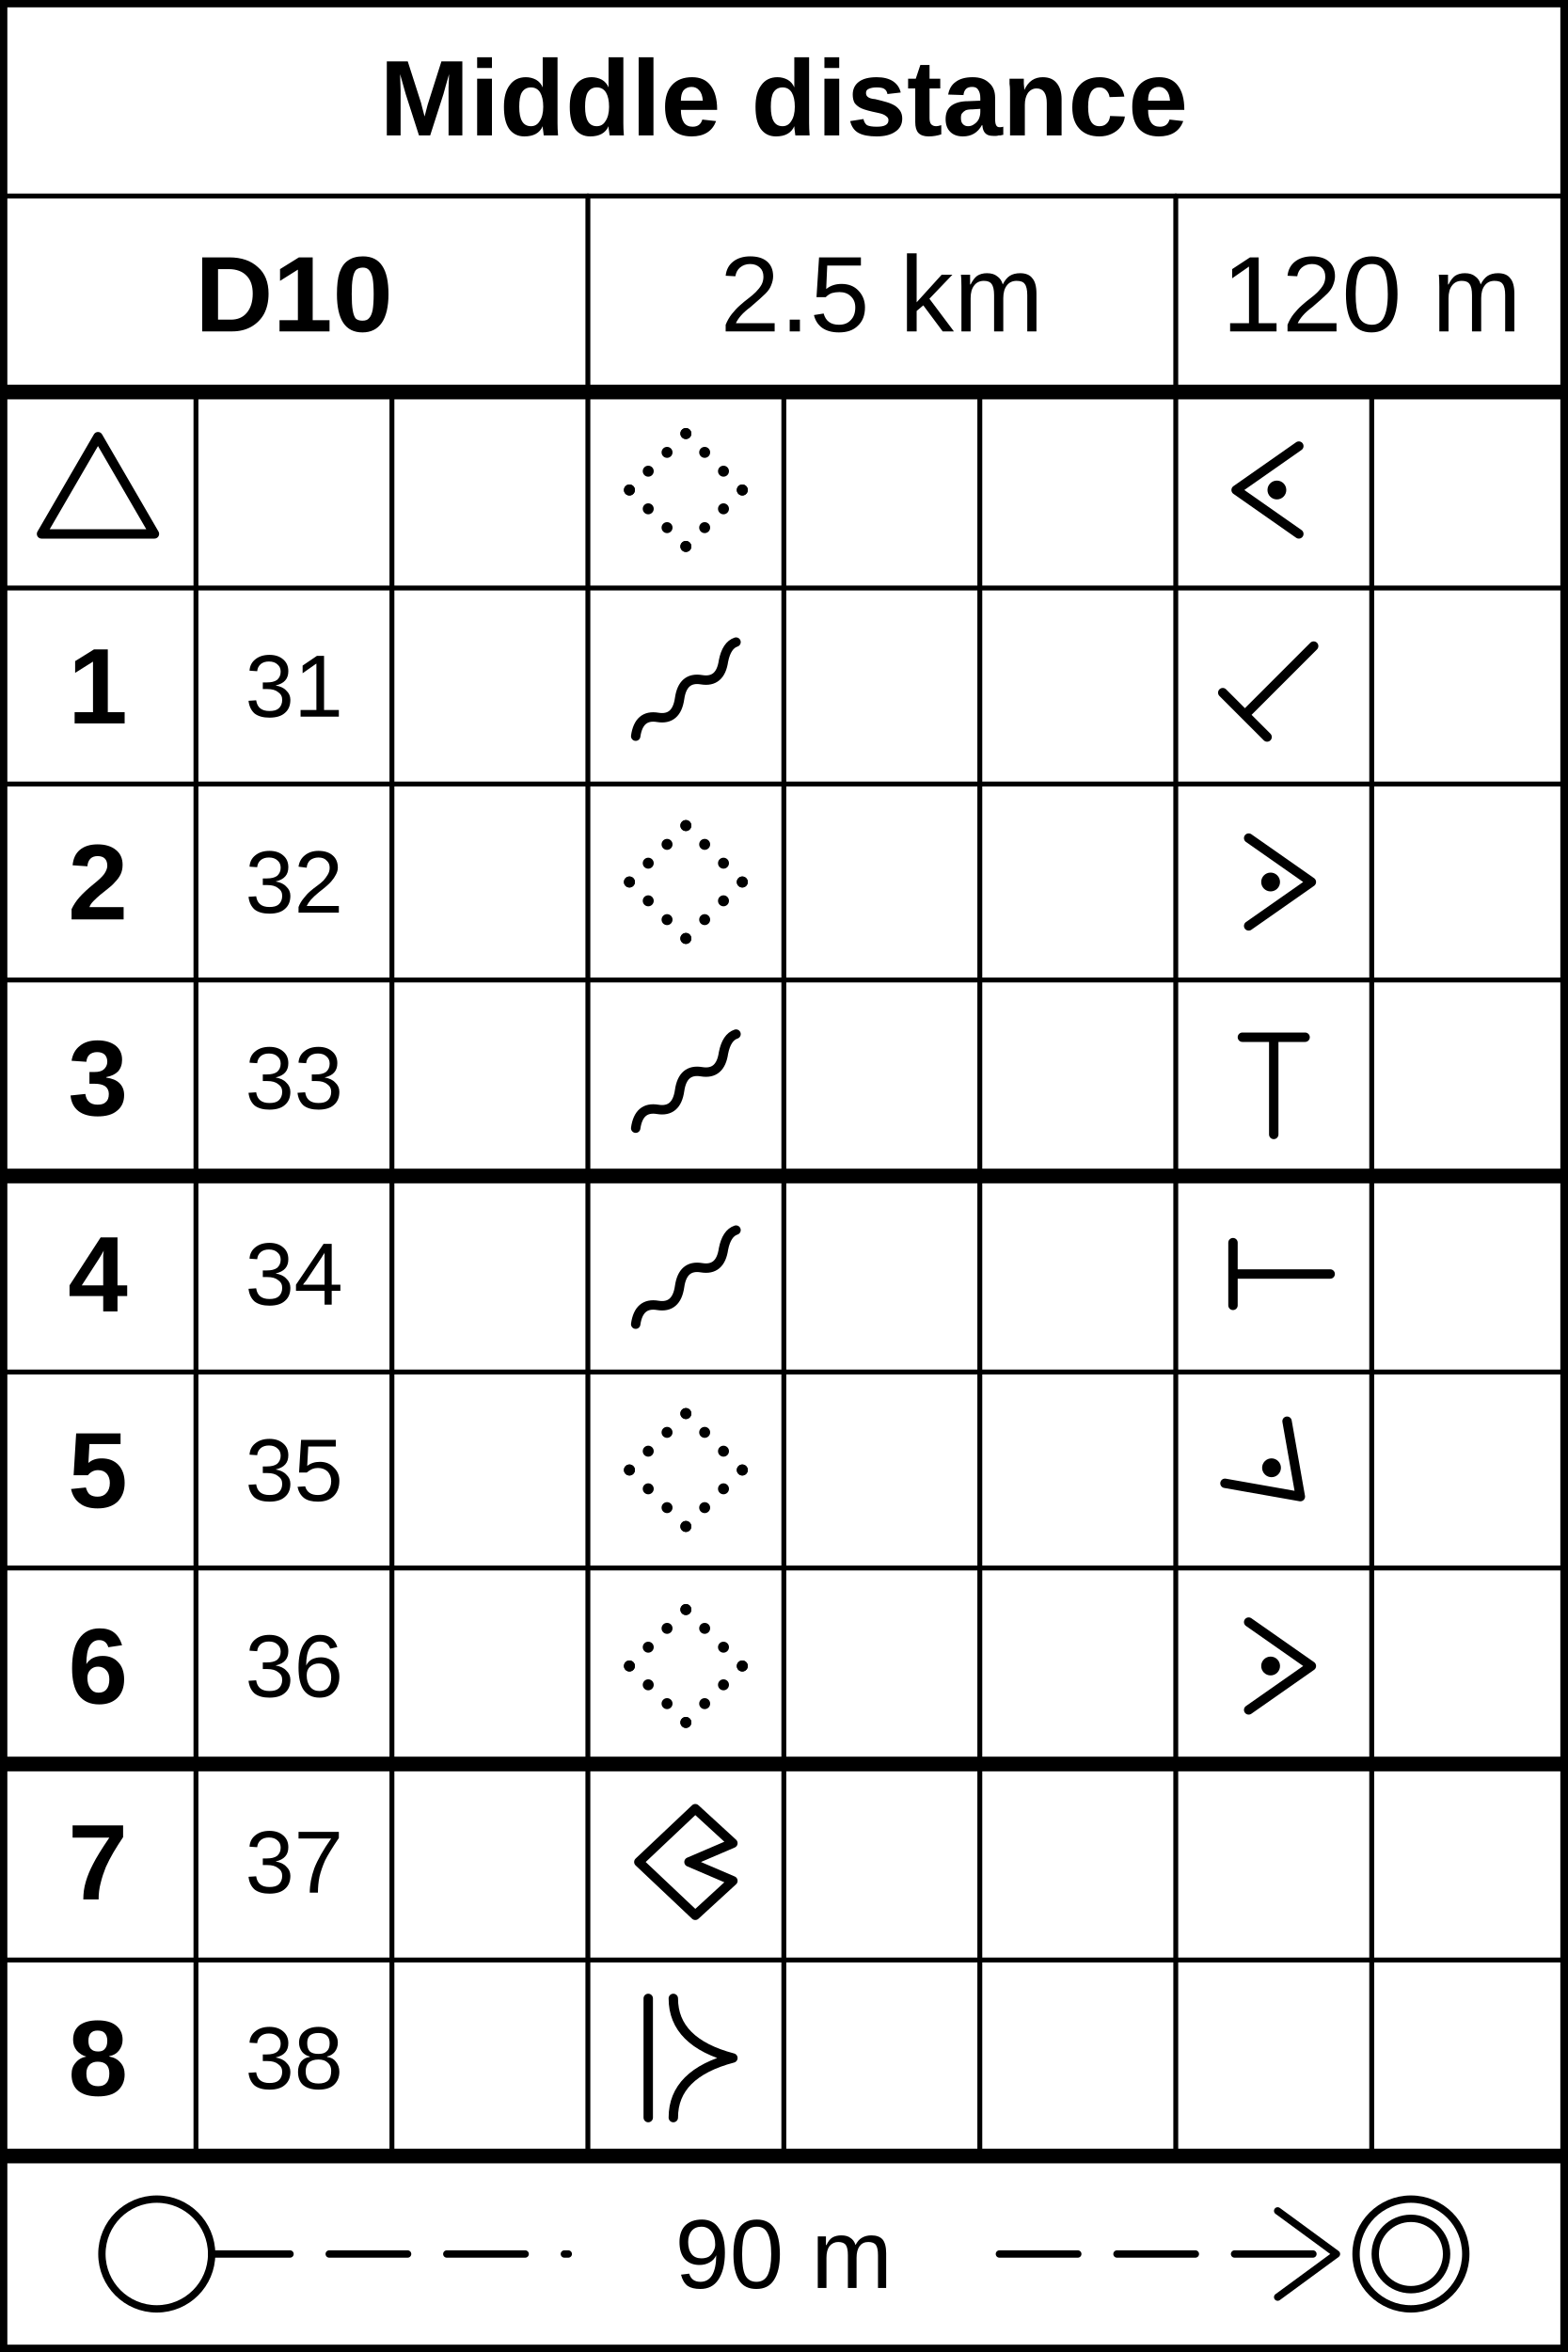
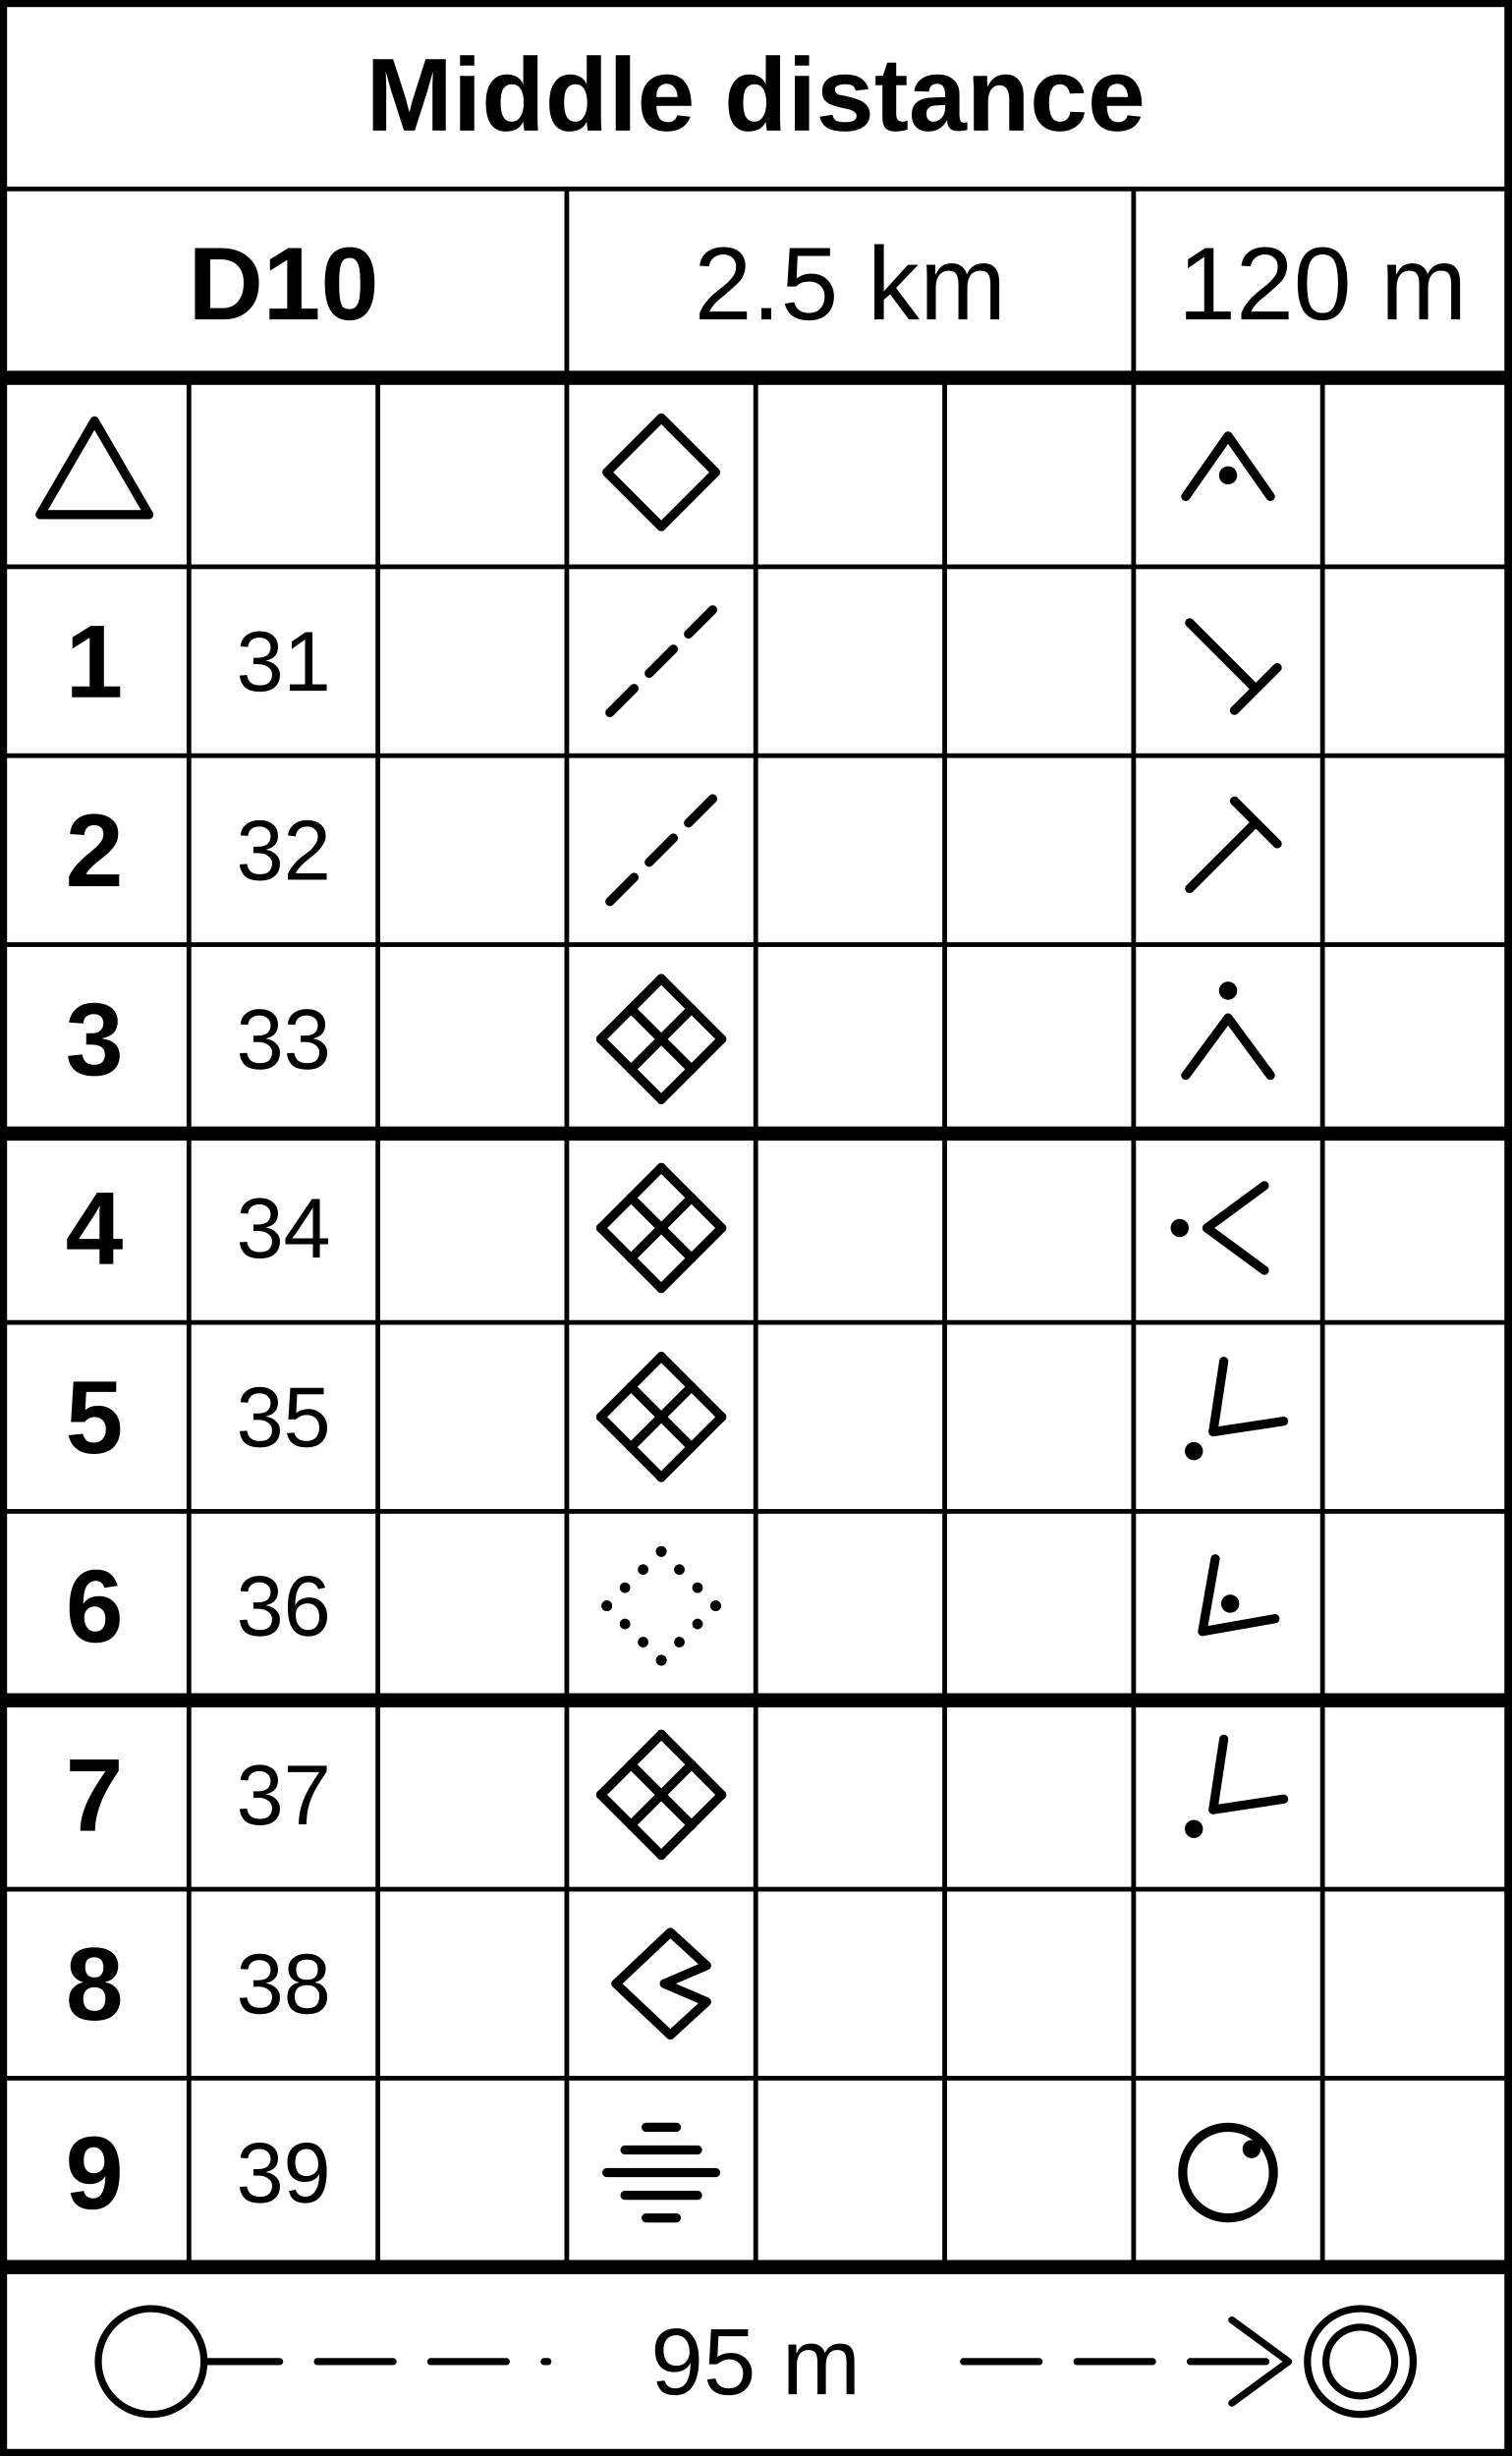
- <svg xmlns="http://www.w3.org/2000/svg" width="48mm" height="72mm" viewBox="0 0 48 72" color="black" fill="black" stroke="currentColor" stroke-linecap="round" stroke-linejoin="round" font-family="Arial, Helvetica, sans-serif">
-   <rect x="0" y="0" width="48" height="72" fill="white" stroke-width="0.45" />
+ <svg xmlns="http://www.w3.org/2000/svg" width="48mm" height="78mm" viewBox="0 0 48 78" color="black" fill="black" stroke="currentColor" stroke-linecap="round" stroke-linejoin="round" font-family="Arial, Helvetica, sans-serif">
+   <rect x="0" y="0" width="48" height="78" fill="white" stroke-width="0.45" />
  <text x="24" y="3" font-size="3.3" text-anchor="middle" dominant-baseline="central" stroke="none" font-weight="bold">Middle distance</text>
  <text x="9" y="9" font-size="3.3" text-anchor="middle" dominant-baseline="central" stroke="none" font-weight="bold">D10</text>
  <text x="27" y="9" font-size="3.3" text-anchor="middle" dominant-baseline="central" stroke="none">2.5 km</text>
  <text x="42" y="9" font-size="3.3" text-anchor="middle" dominant-baseline="central" stroke="none">120 m</text>
  <g transform="translate(0.6 12.6) scale(0.048)" stroke-width="6">
    <g>
      <path d="M50 16 L86 78 H14 Z" fill="none" />
    </g>
  </g>
  <g transform="translate(18.6 12.6) scale(0.048)" stroke-width="6">
    <g>
-       <circle cx="50" cy="14" r="3.5" fill="currentColor" stroke="none" />
-       <circle cx="62" cy="26" r="3.5" fill="currentColor" stroke="none" />
-       <circle cx="74" cy="38" r="3.5" fill="currentColor" stroke="none" />
-       <circle cx="86" cy="50" r="3.5" fill="currentColor" stroke="none" />
-       <circle cx="86" cy="50" r="3.5" fill="currentColor" stroke="none" />
-       <circle cx="74" cy="62" r="3.5" fill="currentColor" stroke="none" />
-       <circle cx="62" cy="74" r="3.5" fill="currentColor" stroke="none" />
-       <circle cx="50" cy="86" r="3.5" fill="currentColor" stroke="none" />
-       <circle cx="50" cy="86" r="3.5" fill="currentColor" stroke="none" />
-       <circle cx="38" cy="74" r="3.5" fill="currentColor" stroke="none" />
-       <circle cx="26" cy="62" r="3.5" fill="currentColor" stroke="none" />
-       <circle cx="14" cy="50" r="3.5" fill="currentColor" stroke="none" />
-       <circle cx="14" cy="50" r="3.5" fill="currentColor" stroke="none" />
-       <circle cx="26" cy="38" r="3.5" fill="currentColor" stroke="none" />
-       <circle cx="38" cy="26" r="3.5" fill="currentColor" stroke="none" />
-       <circle cx="50" cy="14" r="3.5" fill="currentColor" stroke="none" />
+       <path d="M50 14 L86 50 L50 86 L14 50 Z" fill="none" />
    </g>
  </g>
  <g transform="translate(36.6 12.6) scale(0.048)" stroke-width="6">
-     <g transform="rotate(270 50 50)">
+     <g transform="rotate(0 50 50)">
      <path d="M22 66 L50 26 L78 66" fill="none" />
      <circle cx="50" cy="52" r="6" fill="currentColor" stroke="none" />
    </g>
  </g>
  <text x="3" y="21" font-size="3.3" text-anchor="middle" dominant-baseline="central" stroke="none" font-weight="bold">1</text>
  <text x="9" y="21" font-size="2.7" text-anchor="middle" dominant-baseline="central" stroke="none">31</text>
  <g transform="translate(18.6 18.6) scale(0.048)" stroke-width="6">
    <g>
-       <path d="M18 82 q2 -14 14 -12 q12 2 14 -12 q2 -14 14 -12 q12 2 14 -12 q2 -10 8 -12" fill="none" />
+       <path d="M16 84 L32 68 M42 58 L58 42 M68 32 L84 16" fill="none" />
    </g>
  </g>
  <g transform="translate(36.6 18.6) scale(0.048)" stroke-width="6">
-     <g transform="rotate(225 50 50)">
+     <g transform="rotate(135 50 50)">
      <path d="M50 86 V24 M30 24 H70" fill="none" />
    </g>
  </g>
  <text x="3" y="27" font-size="3.3" text-anchor="middle" dominant-baseline="central" stroke="none" font-weight="bold">2</text>
  <text x="9" y="27" font-size="2.7" text-anchor="middle" dominant-baseline="central" stroke="none">32</text>
  <g transform="translate(18.6 24.6) scale(0.048)" stroke-width="6">
    <g>
-       <circle cx="50" cy="14" r="3.5" fill="currentColor" stroke="none" />
-       <circle cx="62" cy="26" r="3.5" fill="currentColor" stroke="none" />
-       <circle cx="74" cy="38" r="3.5" fill="currentColor" stroke="none" />
-       <circle cx="86" cy="50" r="3.5" fill="currentColor" stroke="none" />
-       <circle cx="86" cy="50" r="3.5" fill="currentColor" stroke="none" />
-       <circle cx="74" cy="62" r="3.5" fill="currentColor" stroke="none" />
-       <circle cx="62" cy="74" r="3.5" fill="currentColor" stroke="none" />
-       <circle cx="50" cy="86" r="3.5" fill="currentColor" stroke="none" />
-       <circle cx="50" cy="86" r="3.5" fill="currentColor" stroke="none" />
-       <circle cx="38" cy="74" r="3.5" fill="currentColor" stroke="none" />
-       <circle cx="26" cy="62" r="3.5" fill="currentColor" stroke="none" />
-       <circle cx="14" cy="50" r="3.5" fill="currentColor" stroke="none" />
-       <circle cx="14" cy="50" r="3.5" fill="currentColor" stroke="none" />
-       <circle cx="26" cy="38" r="3.5" fill="currentColor" stroke="none" />
-       <circle cx="38" cy="26" r="3.5" fill="currentColor" stroke="none" />
-       <circle cx="50" cy="14" r="3.5" fill="currentColor" stroke="none" />
+       <path d="M16 84 L32 68 M42 58 L58 42 M68 32 L84 16" fill="none" />
    </g>
  </g>
  <g transform="translate(36.6 24.6) scale(0.048)" stroke-width="6">
-     <g transform="rotate(90 50 50)">
-       <path d="M22 66 L50 26 L78 66" fill="none" />
-       <circle cx="50" cy="52" r="6" fill="currentColor" stroke="none" />
+     <g transform="rotate(45 50 50)">
+       <path d="M50 86 V24 M30 24 H70" fill="none" />
    </g>
  </g>
  <text x="3" y="33" font-size="3.3" text-anchor="middle" dominant-baseline="central" stroke="none" font-weight="bold">3</text>
  <text x="9" y="33" font-size="2.7" text-anchor="middle" dominant-baseline="central" stroke="none">33</text>
  <g transform="translate(18.6 30.6) scale(0.048)" stroke-width="6">
    <g>
-       <path d="M18 82 q2 -14 14 -12 q12 2 14 -12 q2 -14 14 -12 q12 2 14 -12 q2 -10 8 -12" fill="none" />
+       <path d="M10 50 L50 90" fill="none" />
+       <path d="M10 50 L50 10" fill="none" />
+       <path d="M30 30 L70 70" fill="none" />
+       <path d="M30 70 L70 30" fill="none" />
+       <path d="M50 10 L90 50" fill="none" />
+       <path d="M50 90 L90 50" fill="none" />
    </g>
  </g>
  <g transform="translate(36.6 30.6) scale(0.048)" stroke-width="6">
    <g transform="rotate(0 50 50)">
-       <path d="M50 86 V24 M30 24 H70" fill="none" />
+       <path d="M22 74 L50 36 L78 74" fill="none" />
+       <circle cx="50" cy="18" r="6" fill="currentColor" stroke="none" />
    </g>
  </g>
  <text x="3" y="39" font-size="3.3" text-anchor="middle" dominant-baseline="central" stroke="none" font-weight="bold">4</text>
  <text x="9" y="39" font-size="2.7" text-anchor="middle" dominant-baseline="central" stroke="none">34</text>
  <g transform="translate(18.6 36.6) scale(0.048)" stroke-width="6">
    <g>
-       <path d="M18 82 q2 -14 14 -12 q12 2 14 -12 q2 -14 14 -12 q12 2 14 -12 q2 -10 8 -12" fill="none" />
+       <path d="M10 50 L50 90" fill="none" />
+       <path d="M10 50 L50 10" fill="none" />
+       <path d="M30 30 L70 70" fill="none" />
+       <path d="M30 70 L70 30" fill="none" />
+       <path d="M50 10 L90 50" fill="none" />
+       <path d="M50 90 L90 50" fill="none" />
    </g>
  </g>
  <g transform="translate(36.6 36.6) scale(0.048)" stroke-width="6">
    <g transform="rotate(270 50 50)">
-       <path d="M50 86 V24 M30 24 H70" fill="none" />
+       <path d="M22 74 L50 36 L78 74" fill="none" />
+       <circle cx="50" cy="18" r="6" fill="currentColor" stroke="none" />
    </g>
  </g>
  <text x="3" y="45" font-size="3.3" text-anchor="middle" dominant-baseline="central" stroke="none" font-weight="bold">5</text>
  <text x="9" y="45" font-size="2.7" text-anchor="middle" dominant-baseline="central" stroke="none">35</text>
  <g transform="translate(18.6 42.6) scale(0.048)" stroke-width="6">
    <g>
-       <circle cx="50" cy="14" r="3.5" fill="currentColor" stroke="none" />
-       <circle cx="62" cy="26" r="3.5" fill="currentColor" stroke="none" />
-       <circle cx="74" cy="38" r="3.5" fill="currentColor" stroke="none" />
-       <circle cx="86" cy="50" r="3.5" fill="currentColor" stroke="none" />
-       <circle cx="86" cy="50" r="3.5" fill="currentColor" stroke="none" />
-       <circle cx="74" cy="62" r="3.5" fill="currentColor" stroke="none" />
-       <circle cx="62" cy="74" r="3.5" fill="currentColor" stroke="none" />
-       <circle cx="50" cy="86" r="3.5" fill="currentColor" stroke="none" />
-       <circle cx="50" cy="86" r="3.5" fill="currentColor" stroke="none" />
-       <circle cx="38" cy="74" r="3.5" fill="currentColor" stroke="none" />
-       <circle cx="26" cy="62" r="3.5" fill="currentColor" stroke="none" />
-       <circle cx="14" cy="50" r="3.5" fill="currentColor" stroke="none" />
-       <circle cx="14" cy="50" r="3.5" fill="currentColor" stroke="none" />
-       <circle cx="26" cy="38" r="3.5" fill="currentColor" stroke="none" />
-       <circle cx="38" cy="26" r="3.5" fill="currentColor" stroke="none" />
-       <circle cx="50" cy="14" r="3.5" fill="currentColor" stroke="none" />
+       <path d="M10 50 L50 90" fill="none" />
+       <path d="M10 50 L50 10" fill="none" />
+       <path d="M30 30 L70 70" fill="none" />
+       <path d="M30 70 L70 30" fill="none" />
+       <path d="M50 10 L90 50" fill="none" />
+       <path d="M50 90 L90 50" fill="none" />
    </g>
  </g>
  <g transform="translate(36.6 42.6) scale(0.048)" stroke-width="6">
-     <g transform="rotate(135 50 50)">
-       <path d="M22 66 L50 26 L78 66" fill="none" />
-       <circle cx="50" cy="52" r="6" fill="currentColor" stroke="none" />
+     <g transform="rotate(225 50 50)">
+       <path d="M22 74 L50 36 L78 74" fill="none" />
+       <circle cx="50" cy="18" r="6" fill="currentColor" stroke="none" />
    </g>
  </g>
  <text x="3" y="51" font-size="3.3" text-anchor="middle" dominant-baseline="central" stroke="none" font-weight="bold">6</text>
  <text x="9" y="51" font-size="2.7" text-anchor="middle" dominant-baseline="central" stroke="none">36</text>
  <g transform="translate(18.6 48.6) scale(0.048)" stroke-width="6">
    <g>
      <circle cx="50" cy="14" r="3.5" fill="currentColor" stroke="none" />
      <circle cx="62" cy="26" r="3.5" fill="currentColor" stroke="none" />
      <circle cx="74" cy="38" r="3.5" fill="currentColor" stroke="none" />
      <circle cx="86" cy="50" r="3.5" fill="currentColor" stroke="none" />
      <circle cx="86" cy="50" r="3.5" fill="currentColor" stroke="none" />
      <circle cx="74" cy="62" r="3.5" fill="currentColor" stroke="none" />
      <circle cx="62" cy="74" r="3.5" fill="currentColor" stroke="none" />
      <circle cx="50" cy="86" r="3.5" fill="currentColor" stroke="none" />
      <circle cx="50" cy="86" r="3.5" fill="currentColor" stroke="none" />
      <circle cx="38" cy="74" r="3.5" fill="currentColor" stroke="none" />
      <circle cx="26" cy="62" r="3.5" fill="currentColor" stroke="none" />
      <circle cx="14" cy="50" r="3.5" fill="currentColor" stroke="none" />
      <circle cx="14" cy="50" r="3.5" fill="currentColor" stroke="none" />
      <circle cx="26" cy="38" r="3.5" fill="currentColor" stroke="none" />
      <circle cx="38" cy="26" r="3.5" fill="currentColor" stroke="none" />
      <circle cx="50" cy="14" r="3.5" fill="currentColor" stroke="none" />
    </g>
  </g>
  <g transform="translate(36.6 48.6) scale(0.048)" stroke-width="6">
-     <g transform="rotate(90 50 50)">
+     <g transform="rotate(225 50 50)">
      <path d="M22 66 L50 26 L78 66" fill="none" />
      <circle cx="50" cy="52" r="6" fill="currentColor" stroke="none" />
    </g>
  </g>
  <text x="3" y="57" font-size="3.3" text-anchor="middle" dominant-baseline="central" stroke="none" font-weight="bold">7</text>
  <text x="9" y="57" font-size="2.7" text-anchor="middle" dominant-baseline="central" stroke="none">37</text>
  <g transform="translate(18.6 54.6) scale(0.048)" stroke-width="6">
    <g>
-       <path d="M56 16 L20 50 L56 84 L80 62 L52 50 L80 38 Z" fill="none" />
+       <path d="M10 50 L50 90" fill="none" />
+       <path d="M10 50 L50 10" fill="none" />
+       <path d="M30 30 L70 70" fill="none" />
+       <path d="M30 70 L70 30" fill="none" />
+       <path d="M50 10 L90 50" fill="none" />
+       <path d="M50 90 L90 50" fill="none" />
+     </g>
+   </g>
+   <g transform="translate(36.6 54.6) scale(0.048)" stroke-width="6">
+     <g transform="rotate(225 50 50)">
+       <path d="M22 74 L50 36 L78 74" fill="none" />
+       <circle cx="50" cy="18" r="6" fill="currentColor" stroke="none" />
    </g>
  </g>
  <text x="3" y="63" font-size="3.3" text-anchor="middle" dominant-baseline="central" stroke="none" font-weight="bold">8</text>
  <text x="9" y="63" font-size="2.7" text-anchor="middle" dominant-baseline="central" stroke="none">38</text>
  <g transform="translate(18.6 60.6) scale(0.048)" stroke-width="6">
    <g>
-       <path d="M26 12 V88 M42 12 Q42 40 80 50 Q42 60 42 88" fill="none" />
+       <path d="M56 16 L20 50 L56 84 L80 62 L52 50 L80 38 Z" fill="none" />
    </g>
  </g>
-   <circle cx="4.8" cy="69" r="1.68" fill="none" stroke-width="0.225" />
-   <line x1="6.48" y1="69" x2="17.4" y2="69" stroke-width="0.225" stroke-dasharray="2.4 1.2" />
-   <text x="24" y="69" font-size="3" text-anchor="middle" dominant-baseline="central" stroke="none">90 m</text>
-   <line x1="30.6" y1="69" x2="40.92" y2="69" stroke-width="0.225" stroke-dasharray="2.4 1.2" />
-   <path d="M39.12 67.68 L40.92 69 L39.12 70.32" fill="none" stroke-width="0.225" />
-   <circle cx="43.2" cy="69" r="1.68" fill="none" stroke-width="0.225" />
-   <circle cx="43.2" cy="69" r="1.092" fill="none" stroke-width="0.225" />
+   <text x="3" y="69" font-size="3.3" text-anchor="middle" dominant-baseline="central" stroke="none" font-weight="bold">9</text>
+   <text x="9" y="69" font-size="2.7" text-anchor="middle" dominant-baseline="central" stroke="none">39</text>
+   <g transform="translate(18.6 66.6) scale(0.048)" stroke-width="6">
+     <g>
+       <path d="M40 20 H60 M26 35 H74 M14 50 H86 M26 65 H74 M40 80 H60" fill="none" />
+     </g>
+   </g>
+   <g transform="translate(36.6 66.6) scale(0.048)" stroke-width="6">
+     <g transform="rotate(45 50 50)">
+       <circle cx="50" cy="50" r="30" fill="none" />
+       <circle cx="50" cy="28" r="6" fill="currentColor" stroke="none" />
+     </g>
+   </g>
+   <circle cx="4.8" cy="75" r="1.68" fill="none" stroke-width="0.225" />
+   <line x1="6.48" y1="75" x2="17.4" y2="75" stroke-width="0.225" stroke-dasharray="2.4 1.2" />
+   <text x="24" y="75" font-size="3" text-anchor="middle" dominant-baseline="central" stroke="none">95 m</text>
+   <line x1="30.6" y1="75" x2="40.92" y2="75" stroke-width="0.225" stroke-dasharray="2.4 1.2" />
+   <path d="M39.12 73.68 L40.92 75 L39.12 76.32" fill="none" stroke-width="0.225" />
+   <circle cx="43.2" cy="75" r="1.68" fill="none" stroke-width="0.225" />
+   <circle cx="43.2" cy="75" r="1.092" fill="none" stroke-width="0.225" />
  <line x1="0" y1="6" x2="48" y2="6" stroke-width="0.15" />
  <line x1="0" y1="12" x2="48" y2="12" stroke-width="0.45" />
  <line x1="0" y1="18" x2="48" y2="18" stroke-width="0.15" />
  <line x1="0" y1="24" x2="48" y2="24" stroke-width="0.15" />
  <line x1="0" y1="30" x2="48" y2="30" stroke-width="0.15" />
  <line x1="0" y1="36" x2="48" y2="36" stroke-width="0.45" />
  <line x1="0" y1="42" x2="48" y2="42" stroke-width="0.15" />
  <line x1="0" y1="48" x2="48" y2="48" stroke-width="0.15" />
  <line x1="0" y1="54" x2="48" y2="54" stroke-width="0.45" />
  <line x1="0" y1="60" x2="48" y2="60" stroke-width="0.15" />
-   <line x1="0" y1="66" x2="48" y2="66" stroke-width="0.45" />
+   <line x1="0" y1="66" x2="48" y2="66" stroke-width="0.15" />
+   <line x1="0" y1="72" x2="48" y2="72" stroke-width="0.45" />
  <line x1="18" y1="6" x2="18" y2="12" stroke-width="0.15" />
  <line x1="36" y1="6" x2="36" y2="12" stroke-width="0.15" />
-   <line x1="6" y1="12" x2="6" y2="66" stroke-width="0.15" />
-   <line x1="12" y1="12" x2="12" y2="66" stroke-width="0.15" />
-   <line x1="18" y1="12" x2="18" y2="66" stroke-width="0.15" />
-   <line x1="24" y1="12" x2="24" y2="66" stroke-width="0.15" />
-   <line x1="30" y1="12" x2="30" y2="66" stroke-width="0.15" />
-   <line x1="36" y1="12" x2="36" y2="66" stroke-width="0.15" />
-   <line x1="42" y1="12" x2="42" y2="66" stroke-width="0.15" />
+   <line x1="6" y1="12" x2="6" y2="72" stroke-width="0.15" />
+   <line x1="12" y1="12" x2="12" y2="72" stroke-width="0.15" />
+   <line x1="18" y1="12" x2="18" y2="72" stroke-width="0.15" />
+   <line x1="24" y1="12" x2="24" y2="72" stroke-width="0.15" />
+   <line x1="30" y1="12" x2="30" y2="72" stroke-width="0.15" />
+   <line x1="36" y1="12" x2="36" y2="72" stroke-width="0.15" />
+   <line x1="42" y1="12" x2="42" y2="72" stroke-width="0.15" />
</svg>
